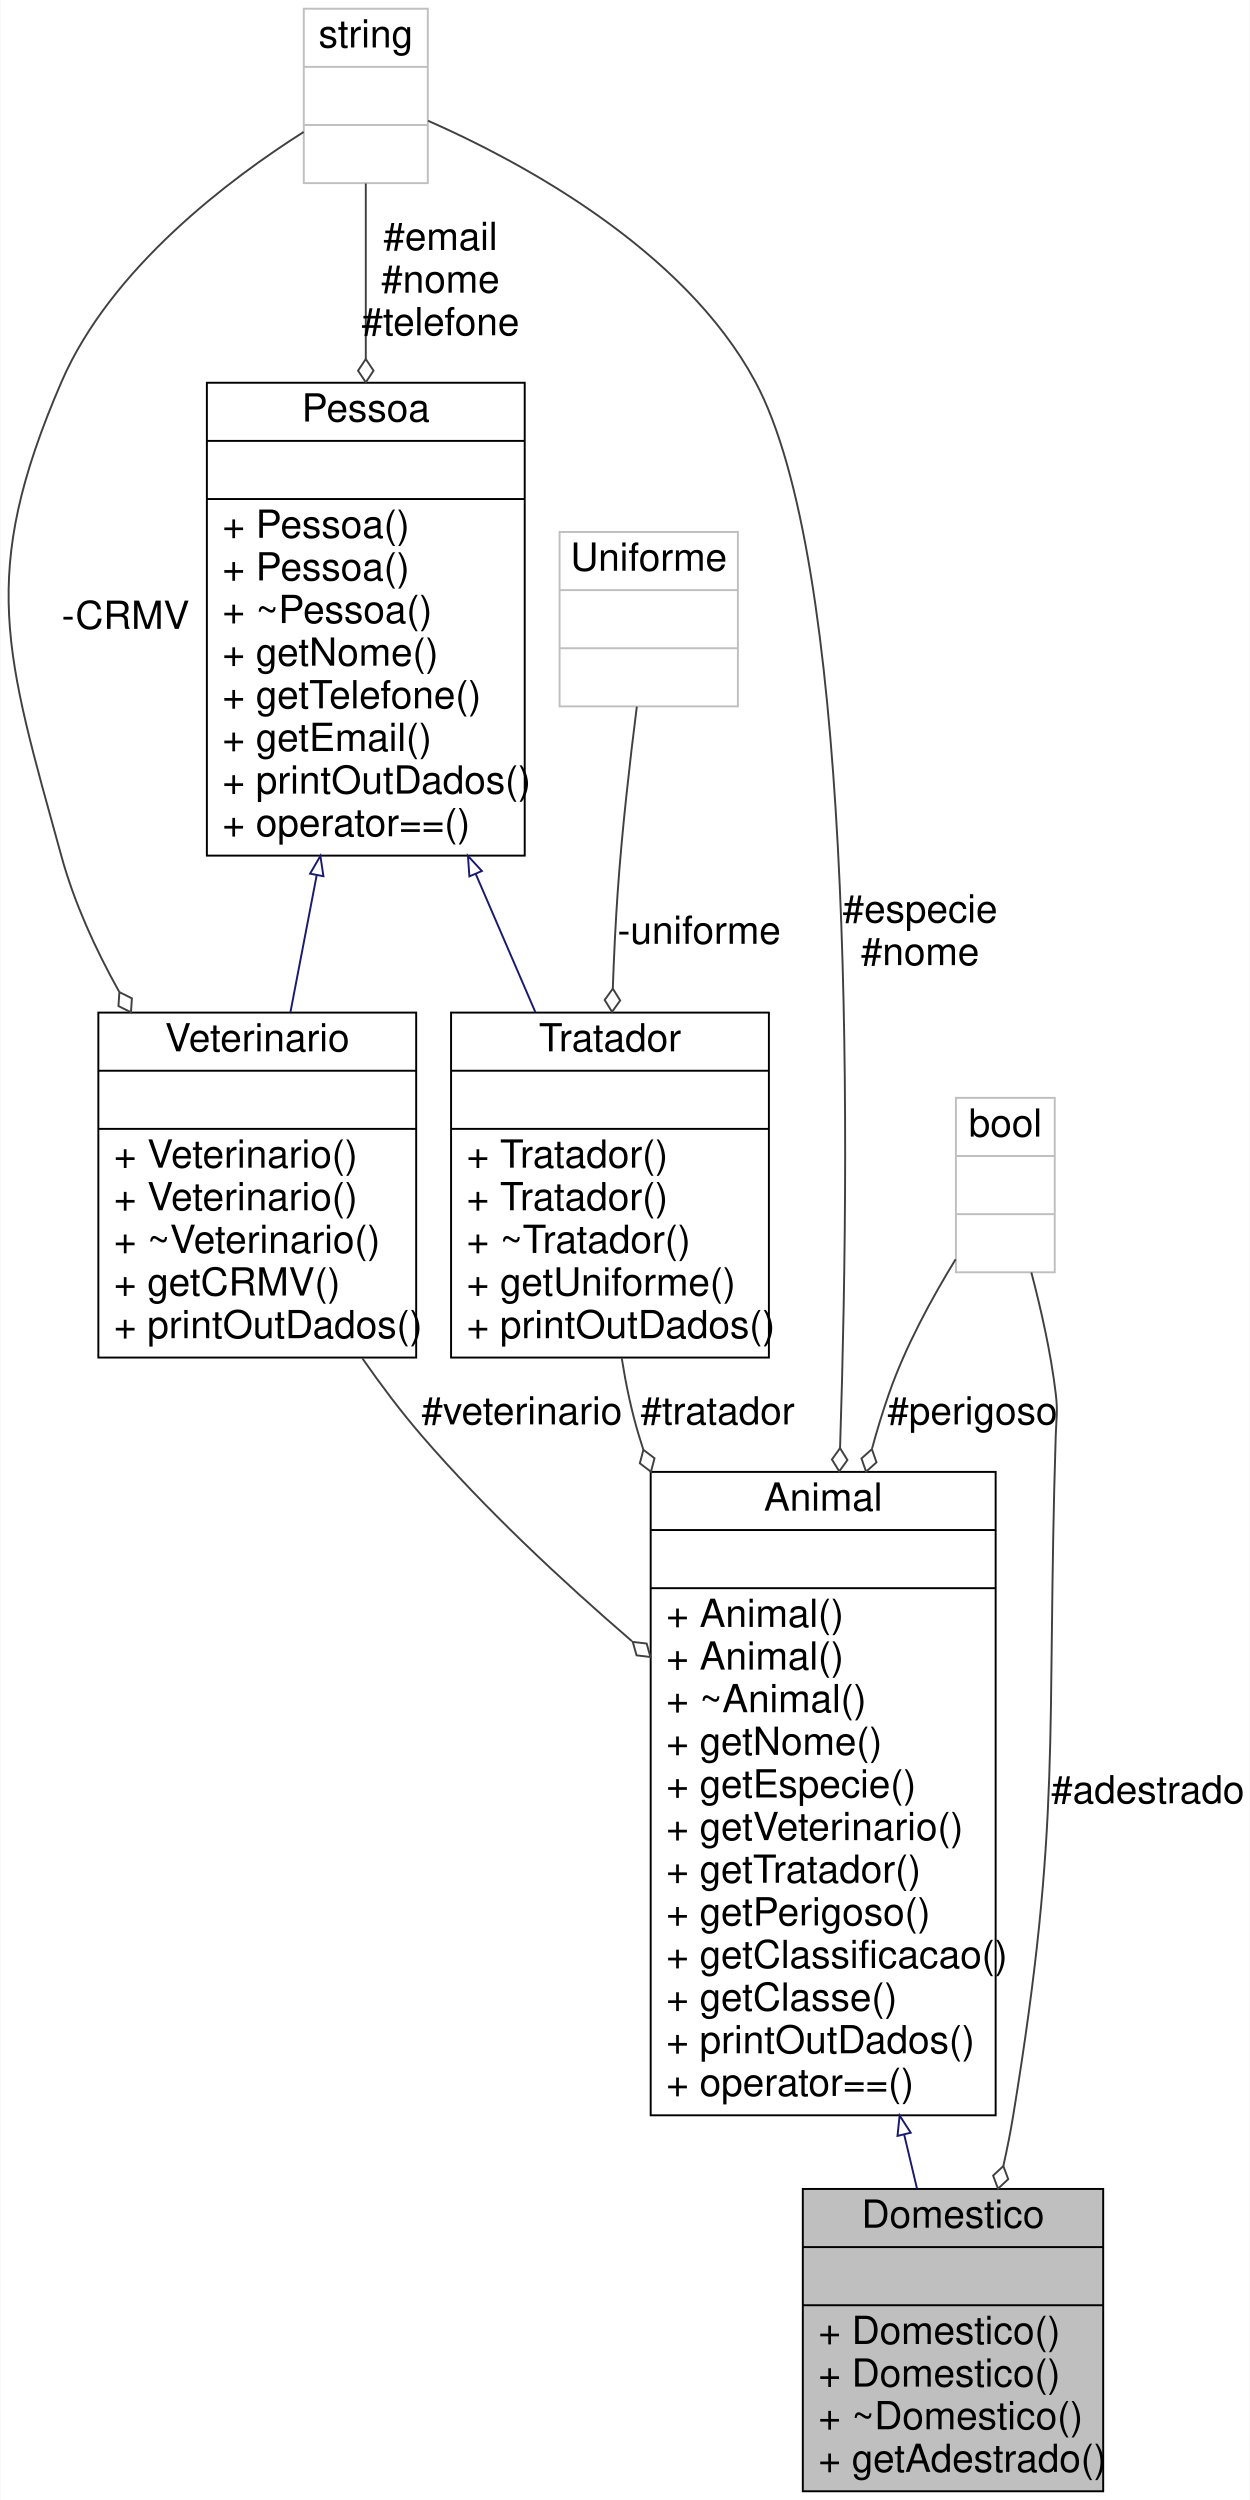
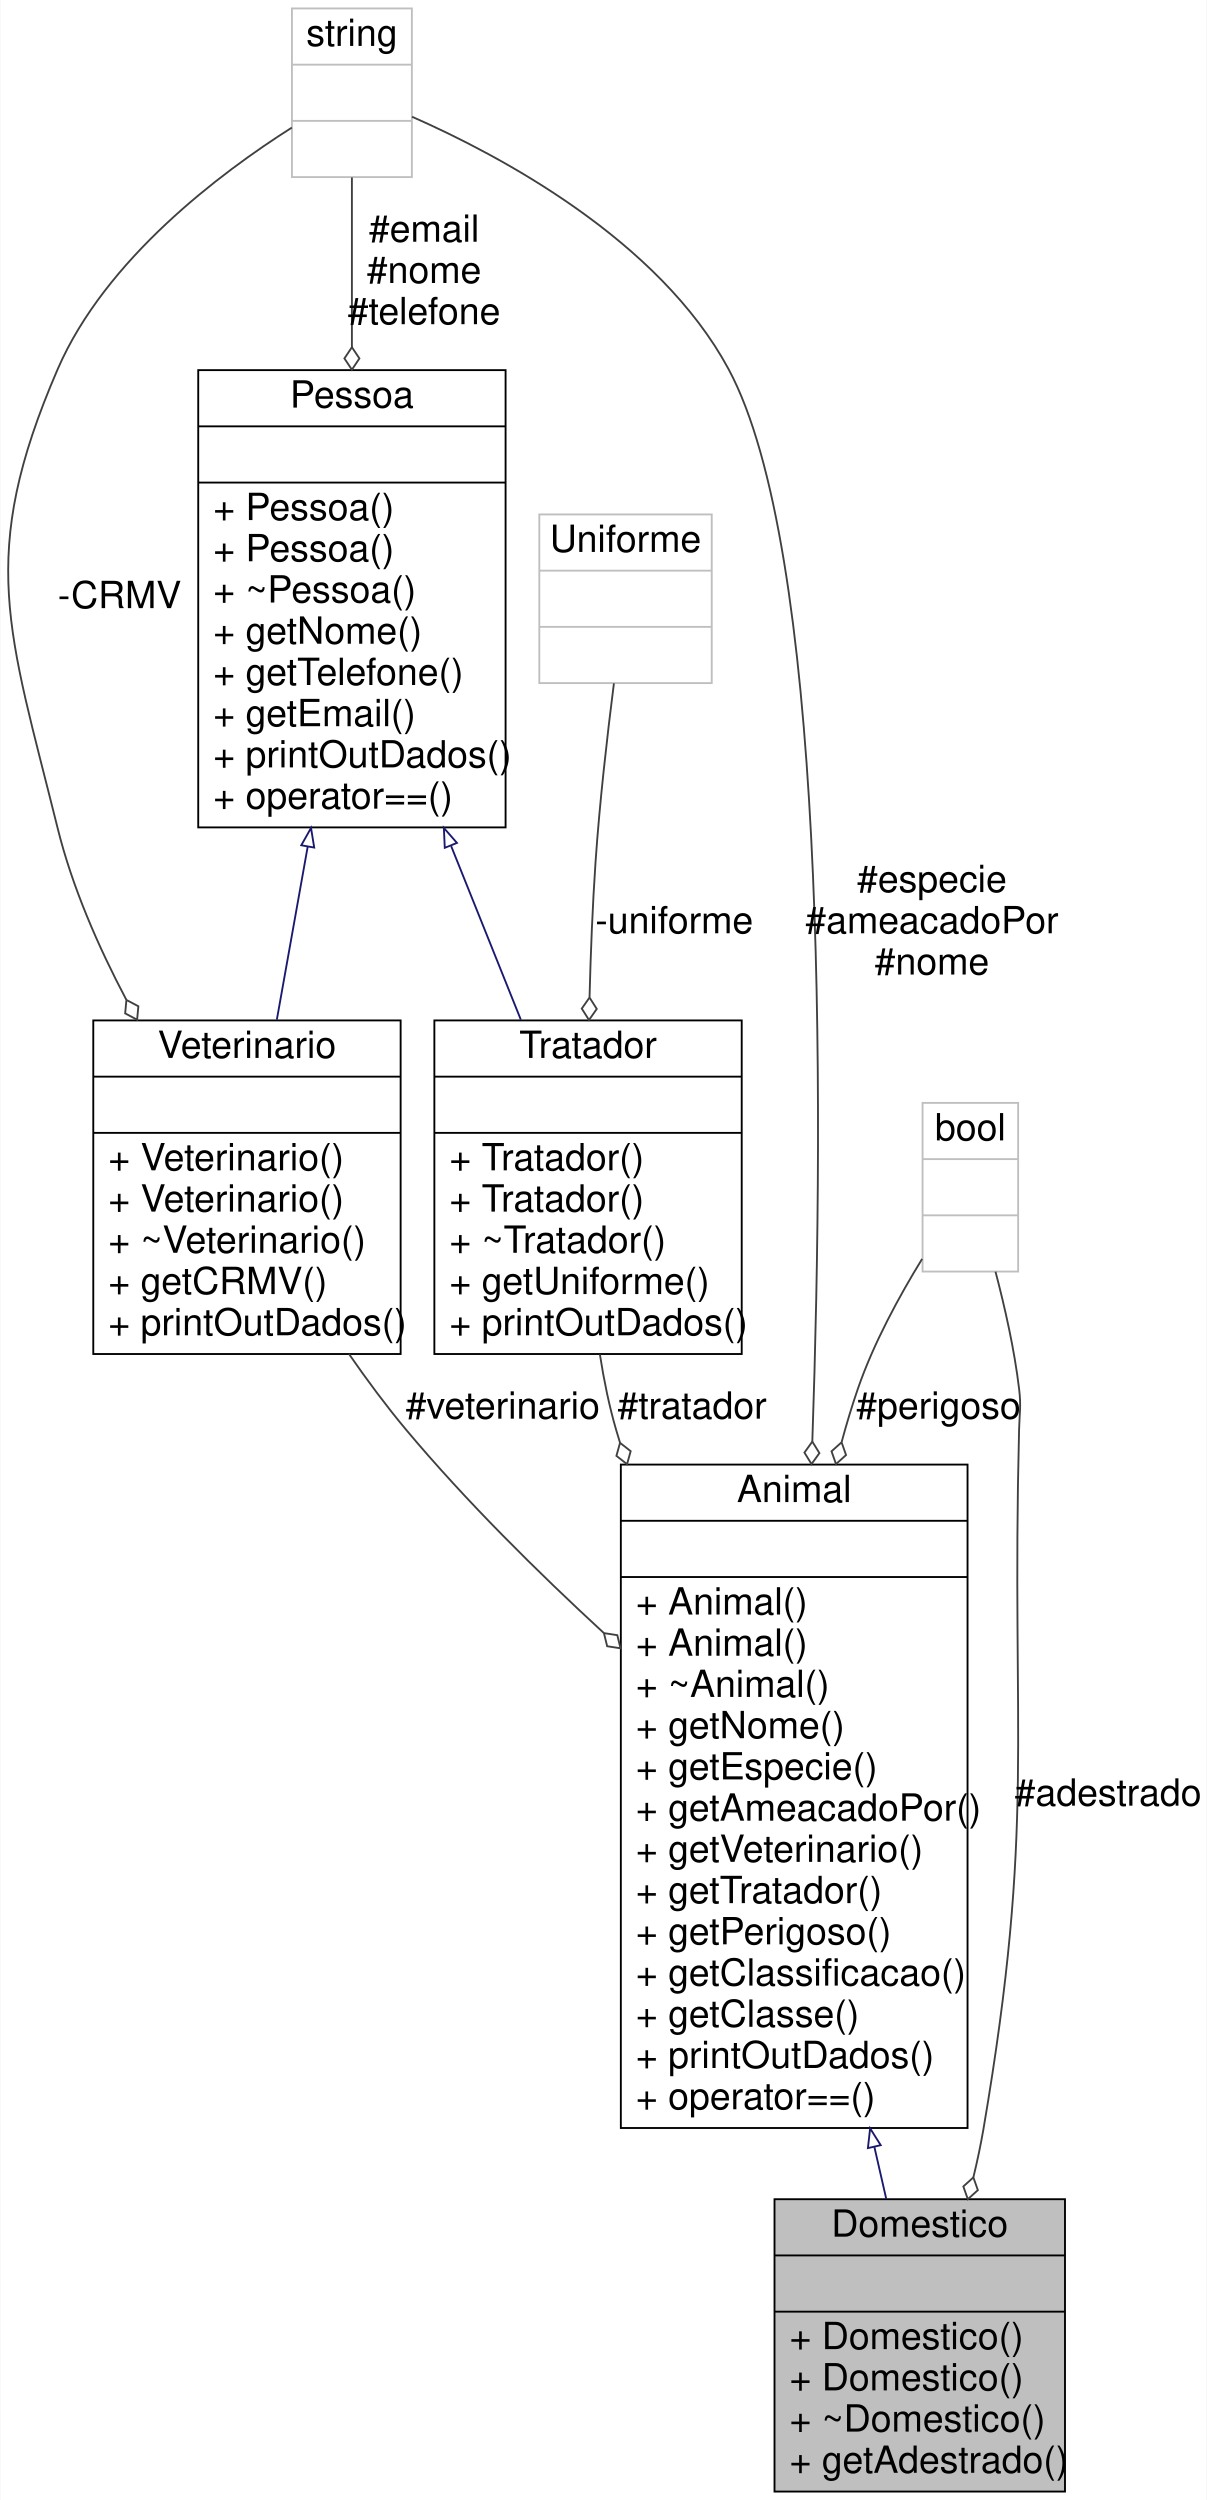
- <svg xmlns="http://www.w3.org/2000/svg" xmlns:xlink="http://www.w3.org/1999/xlink" width="645pt" height="1290pt" viewBox="0.00 0.00 644.50 1290.00">
-   <g id="graph0" class="graph" transform="scale(1 1) rotate(0) translate(4 1286)">
-     <polygon fill="#ffffff" stroke="transparent" points="-4,4 -4,-1286 640.5,-1286 640.5,4 -4,4" />
+ <svg xmlns="http://www.w3.org/2000/svg" xmlns:xlink="http://www.w3.org/1999/xlink" width="644pt" height="1334pt" viewBox="0.00 0.00 643.56 1334.00">
+   <g id="graph0" class="graph" transform="scale(1 1) rotate(0) translate(4 1330)">
+     <polygon fill="#ffffff" stroke="transparent" points="-4,4 -4,-1330 639.558,-1330 639.558,4 -4,4" />
    <g id="node1" class="node">
-       <polygon fill="#bfbfbf" stroke="#000000" points="410,-.5 410,-156.5 565,-156.5 565,-.5 410,-.5" />
-       <text text-anchor="middle" x="487.5" y="-136.5" font-family="Helvetica,sans-Serif" font-size="20.00" fill="#000000">Domestico</text>
-       <polyline fill="none" stroke="#000000" points="410,-126.5 565,-126.5 " />
-       <text text-anchor="middle" x="487.5" y="-106.5" font-family="Helvetica,sans-Serif" font-size="20.00" fill="#000000"> </text>
-       <polyline fill="none" stroke="#000000" points="410,-96.5 565,-96.5 " />
-       <text text-anchor="start" x="418" y="-76.5" font-family="Helvetica,sans-Serif" font-size="20.00" fill="#000000">+ Domestico()</text>
-       <text text-anchor="start" x="418" y="-54.5" font-family="Helvetica,sans-Serif" font-size="20.00" fill="#000000">+ Domestico()</text>
-       <text text-anchor="start" x="418" y="-32.5" font-family="Helvetica,sans-Serif" font-size="20.00" fill="#000000">+ ~Domestico()</text>
-       <text text-anchor="start" x="418" y="-10.5" font-family="Helvetica,sans-Serif" font-size="20.00" fill="#000000">+ getAdestrado()</text>
+       <polygon fill="#bfbfbf" stroke="#000000" points="409.058,-.5 409.058,-156.5 564.058,-156.5 564.058,-.5 409.058,-.5" />
+       <text text-anchor="middle" x="486.558" y="-136.5" font-family="Helvetica,sans-Serif" font-size="20.00" fill="#000000">Domestico</text>
+       <polyline fill="none" stroke="#000000" points="409.058,-126.5 564.058,-126.5 " />
+       <text text-anchor="middle" x="486.558" y="-106.5" font-family="Helvetica,sans-Serif" font-size="20.00" fill="#000000"> </text>
+       <polyline fill="none" stroke="#000000" points="409.058,-96.5 564.058,-96.5 " />
+       <text text-anchor="start" x="417.058" y="-76.5" font-family="Helvetica,sans-Serif" font-size="20.00" fill="#000000">+ Domestico()</text>
+       <text text-anchor="start" x="417.058" y="-54.5" font-family="Helvetica,sans-Serif" font-size="20.00" fill="#000000">+ Domestico()</text>
+       <text text-anchor="start" x="417.058" y="-32.5" font-family="Helvetica,sans-Serif" font-size="20.00" fill="#000000">+ ~Domestico()</text>
+       <text text-anchor="start" x="417.058" y="-10.5" font-family="Helvetica,sans-Serif" font-size="20.00" fill="#000000">+ getAdestrado()</text>
    </g>
    <g id="node2" class="node">
      <g id="a_node2">
        <a xlink:href="classAnimal.html" target="_top" xlink:title="Implementação base para o cadastro de animais. ">
-           <polygon fill="#ffffff" stroke="#000000" points="331.5,-194.5 331.5,-526.5 509.5,-526.5 509.5,-194.5 331.5,-194.5" />
-           <text text-anchor="middle" x="420.5" y="-506.5" font-family="Helvetica,sans-Serif" font-size="20.00" fill="#000000">Animal</text>
-           <polyline fill="none" stroke="#000000" points="331.5,-496.5 509.5,-496.5 " />
-           <text text-anchor="middle" x="420.5" y="-476.5" font-family="Helvetica,sans-Serif" font-size="20.00" fill="#000000"> </text>
-           <polyline fill="none" stroke="#000000" points="331.5,-466.5 509.5,-466.5 " />
-           <text text-anchor="start" x="339.5" y="-446.5" font-family="Helvetica,sans-Serif" font-size="20.00" fill="#000000">+ Animal()</text>
-           <text text-anchor="start" x="339.5" y="-424.5" font-family="Helvetica,sans-Serif" font-size="20.00" fill="#000000">+ Animal()</text>
-           <text text-anchor="start" x="339.5" y="-402.5" font-family="Helvetica,sans-Serif" font-size="20.00" fill="#000000">+ ~Animal()</text>
-           <text text-anchor="start" x="339.5" y="-380.5" font-family="Helvetica,sans-Serif" font-size="20.00" fill="#000000">+ getNome()</text>
-           <text text-anchor="start" x="339.5" y="-358.5" font-family="Helvetica,sans-Serif" font-size="20.00" fill="#000000">+ getEspecie()</text>
-           <text text-anchor="start" x="339.5" y="-336.5" font-family="Helvetica,sans-Serif" font-size="20.00" fill="#000000">+ getVeterinario()</text>
-           <text text-anchor="start" x="339.5" y="-314.5" font-family="Helvetica,sans-Serif" font-size="20.00" fill="#000000">+ getTratador()</text>
-           <text text-anchor="start" x="339.5" y="-292.5" font-family="Helvetica,sans-Serif" font-size="20.00" fill="#000000">+ getPerigoso()</text>
-           <text text-anchor="start" x="339.5" y="-270.5" font-family="Helvetica,sans-Serif" font-size="20.00" fill="#000000">+ getClassificacao()</text>
-           <text text-anchor="start" x="339.5" y="-248.5" font-family="Helvetica,sans-Serif" font-size="20.00" fill="#000000">+ getClasse()</text>
-           <text text-anchor="start" x="339.5" y="-226.5" font-family="Helvetica,sans-Serif" font-size="20.00" fill="#000000">+ printOutDados()</text>
-           <text text-anchor="start" x="339.5" y="-204.5" font-family="Helvetica,sans-Serif" font-size="20.00" fill="#000000">+ operator==()</text>
+           <polygon fill="#ffffff" stroke="#000000" points="327.058,-194.5 327.058,-548.5 512.058,-548.5 512.058,-194.5 327.058,-194.5" />
+           <text text-anchor="middle" x="419.558" y="-528.5" font-family="Helvetica,sans-Serif" font-size="20.00" fill="#000000">Animal</text>
+           <polyline fill="none" stroke="#000000" points="327.058,-518.5 512.058,-518.5 " />
+           <text text-anchor="middle" x="419.558" y="-498.5" font-family="Helvetica,sans-Serif" font-size="20.00" fill="#000000"> </text>
+           <polyline fill="none" stroke="#000000" points="327.058,-488.5 512.058,-488.5 " />
+           <text text-anchor="start" x="335.058" y="-468.5" font-family="Helvetica,sans-Serif" font-size="20.00" fill="#000000">+ Animal()</text>
+           <text text-anchor="start" x="335.058" y="-446.5" font-family="Helvetica,sans-Serif" font-size="20.00" fill="#000000">+ Animal()</text>
+           <text text-anchor="start" x="335.058" y="-424.5" font-family="Helvetica,sans-Serif" font-size="20.00" fill="#000000">+ ~Animal()</text>
+           <text text-anchor="start" x="335.058" y="-402.5" font-family="Helvetica,sans-Serif" font-size="20.00" fill="#000000">+ getNome()</text>
+           <text text-anchor="start" x="335.058" y="-380.5" font-family="Helvetica,sans-Serif" font-size="20.00" fill="#000000">+ getEspecie()</text>
+           <text text-anchor="start" x="335.058" y="-358.5" font-family="Helvetica,sans-Serif" font-size="20.00" fill="#000000">+ getAmeacadoPor()</text>
+           <text text-anchor="start" x="335.058" y="-336.5" font-family="Helvetica,sans-Serif" font-size="20.00" fill="#000000">+ getVeterinario()</text>
+           <text text-anchor="start" x="335.058" y="-314.5" font-family="Helvetica,sans-Serif" font-size="20.00" fill="#000000">+ getTratador()</text>
+           <text text-anchor="start" x="335.058" y="-292.5" font-family="Helvetica,sans-Serif" font-size="20.00" fill="#000000">+ getPerigoso()</text>
+           <text text-anchor="start" x="335.058" y="-270.5" font-family="Helvetica,sans-Serif" font-size="20.00" fill="#000000">+ getClassificacao()</text>
+           <text text-anchor="start" x="335.058" y="-248.5" font-family="Helvetica,sans-Serif" font-size="20.00" fill="#000000">+ getClasse()</text>
+           <text text-anchor="start" x="335.058" y="-226.5" font-family="Helvetica,sans-Serif" font-size="20.00" fill="#000000">+ printOutDados()</text>
+           <text text-anchor="start" x="335.058" y="-204.5" font-family="Helvetica,sans-Serif" font-size="20.00" fill="#000000">+ operator==()</text>
        </a>
      </g>
    </g>
    <g id="edge1" class="edge">
-       <path fill="none" stroke="#191970" d="M462.338,-184.408C464.604,-174.871 466.815,-165.562 468.927,-156.673" />
-       <polygon fill="none" stroke="#191970" points="458.865,-183.883 459.959,-194.421 465.676,-185.501 458.865,-183.883" />
+       <path fill="none" stroke="#191970" d="M462.363,-184.309C464.537,-174.8 466.655,-165.54 468.675,-156.706" />
+       <polygon fill="none" stroke="#191970" points="458.895,-183.773 460.078,-194.301 465.719,-185.333 458.895,-183.773" />
    </g>
    <g id="node3" class="node">
      <g id="a_node3">
        <a xlink:href="classTratador.html" target="_top" xlink:title="Implementação dos tratadores. ">
-           <polygon fill="#ffffff" stroke="#000000" points="228.5,-585.5 228.5,-763.5 392.5,-763.5 392.5,-585.5 228.5,-585.5" />
-           <text text-anchor="middle" x="310.5" y="-743.5" font-family="Helvetica,sans-Serif" font-size="20.00" fill="#000000">Tratador</text>
-           <polyline fill="none" stroke="#000000" points="228.5,-733.5 392.5,-733.5 " />
-           <text text-anchor="middle" x="310.5" y="-713.5" font-family="Helvetica,sans-Serif" font-size="20.00" fill="#000000"> </text>
-           <polyline fill="none" stroke="#000000" points="228.5,-703.5 392.5,-703.5 " />
-           <text text-anchor="start" x="236.5" y="-683.5" font-family="Helvetica,sans-Serif" font-size="20.00" fill="#000000">+ Tratador()</text>
-           <text text-anchor="start" x="236.5" y="-661.5" font-family="Helvetica,sans-Serif" font-size="20.00" fill="#000000">+ Tratador()</text>
-           <text text-anchor="start" x="236.5" y="-639.5" font-family="Helvetica,sans-Serif" font-size="20.00" fill="#000000">+ ~Tratador()</text>
-           <text text-anchor="start" x="236.5" y="-617.5" font-family="Helvetica,sans-Serif" font-size="20.00" fill="#000000">+ getUniforme()</text>
-           <text text-anchor="start" x="236.5" y="-595.5" font-family="Helvetica,sans-Serif" font-size="20.00" fill="#000000">+ printOutDados()</text>
+           <polygon fill="#ffffff" stroke="#000000" points="227.558,-607.5 227.558,-785.5 391.558,-785.5 391.558,-607.5 227.558,-607.5" />
+           <text text-anchor="middle" x="309.558" y="-765.5" font-family="Helvetica,sans-Serif" font-size="20.00" fill="#000000">Tratador</text>
+           <polyline fill="none" stroke="#000000" points="227.558,-755.5 391.558,-755.5 " />
+           <text text-anchor="middle" x="309.558" y="-735.5" font-family="Helvetica,sans-Serif" font-size="20.00" fill="#000000"> </text>
+           <polyline fill="none" stroke="#000000" points="227.558,-725.5 391.558,-725.5 " />
+           <text text-anchor="start" x="235.558" y="-705.5" font-family="Helvetica,sans-Serif" font-size="20.00" fill="#000000">+ Tratador()</text>
+           <text text-anchor="start" x="235.558" y="-683.5" font-family="Helvetica,sans-Serif" font-size="20.00" fill="#000000">+ Tratador()</text>
+           <text text-anchor="start" x="235.558" y="-661.5" font-family="Helvetica,sans-Serif" font-size="20.00" fill="#000000">+ ~Tratador()</text>
+           <text text-anchor="start" x="235.558" y="-639.5" font-family="Helvetica,sans-Serif" font-size="20.00" fill="#000000">+ getUniforme()</text>
+           <text text-anchor="start" x="235.558" y="-617.5" font-family="Helvetica,sans-Serif" font-size="20.00" fill="#000000">+ printOutDados()</text>
        </a>
      </g>
    </g>
    <g id="edge2" class="edge">
-       <path fill="none" stroke="#404040" d="M316.571,-585.16C318.72,-571.54 321.613,-557.775 325.5,-545 326.198,-542.706 326.925,-540.406 327.677,-538.103" />
-       <polygon fill="none" stroke="#404040" points="327.742,-537.913 325.911,-530.938 331.645,-526.565 333.476,-533.54 327.742,-537.913" />
-       <text text-anchor="middle" x="366" y="-551" font-family="Helvetica,sans-Serif" font-size="20.00" fill="#000000"> #tratador</text>
+       <path fill="none" stroke="#404040" d="M315.892,-607.239C318.006,-593.608 320.819,-579.819 324.558,-567 325.222,-564.725 325.91,-562.443 326.622,-560.157" />
+       <polygon fill="none" stroke="#404040" points="326.638,-560.106 324.698,-553.161 330.363,-548.699 332.303,-555.644 326.638,-560.106" />
+       <text text-anchor="middle" x="365.058" y="-573" font-family="Helvetica,sans-Serif" font-size="20.00" fill="#000000"> #tratador</text>
    </g>
    <g id="node4" class="node">
      <g id="a_node4">
        <a xlink:href="classPessoa.html" target="_top" xlink:title="Classe base dos funcionarios. ">
-           <polygon fill="#ffffff" stroke="#000000" points="102.5,-844.5 102.5,-1088.5 266.5,-1088.5 266.5,-844.5 102.5,-844.5" />
-           <text text-anchor="middle" x="184.5" y="-1068.5" font-family="Helvetica,sans-Serif" font-size="20.00" fill="#000000">Pessoa</text>
-           <polyline fill="none" stroke="#000000" points="102.5,-1058.5 266.5,-1058.5 " />
-           <text text-anchor="middle" x="184.5" y="-1038.5" font-family="Helvetica,sans-Serif" font-size="20.00" fill="#000000"> </text>
-           <polyline fill="none" stroke="#000000" points="102.5,-1028.5 266.5,-1028.5 " />
-           <text text-anchor="start" x="110.5" y="-1008.5" font-family="Helvetica,sans-Serif" font-size="20.00" fill="#000000">+ Pessoa()</text>
-           <text text-anchor="start" x="110.5" y="-986.5" font-family="Helvetica,sans-Serif" font-size="20.00" fill="#000000">+ Pessoa()</text>
-           <text text-anchor="start" x="110.5" y="-964.5" font-family="Helvetica,sans-Serif" font-size="20.00" fill="#000000">+ ~Pessoa()</text>
-           <text text-anchor="start" x="110.5" y="-942.5" font-family="Helvetica,sans-Serif" font-size="20.00" fill="#000000">+ getNome()</text>
-           <text text-anchor="start" x="110.5" y="-920.5" font-family="Helvetica,sans-Serif" font-size="20.00" fill="#000000">+ getTelefone()</text>
-           <text text-anchor="start" x="110.5" y="-898.5" font-family="Helvetica,sans-Serif" font-size="20.00" fill="#000000">+ getEmail()</text>
-           <text text-anchor="start" x="110.5" y="-876.5" font-family="Helvetica,sans-Serif" font-size="20.00" fill="#000000">+ printOutDados()</text>
-           <text text-anchor="start" x="110.5" y="-854.5" font-family="Helvetica,sans-Serif" font-size="20.00" fill="#000000">+ operator==()</text>
+           <polygon fill="#ffffff" stroke="#000000" points="101.558,-888.5 101.558,-1132.5 265.558,-1132.5 265.558,-888.5 101.558,-888.5" />
+           <text text-anchor="middle" x="183.558" y="-1112.5" font-family="Helvetica,sans-Serif" font-size="20.00" fill="#000000">Pessoa</text>
+           <polyline fill="none" stroke="#000000" points="101.558,-1102.5 265.558,-1102.5 " />
+           <text text-anchor="middle" x="183.558" y="-1082.5" font-family="Helvetica,sans-Serif" font-size="20.00" fill="#000000"> </text>
+           <polyline fill="none" stroke="#000000" points="101.558,-1072.5 265.558,-1072.5 " />
+           <text text-anchor="start" x="109.558" y="-1052.5" font-family="Helvetica,sans-Serif" font-size="20.00" fill="#000000">+ Pessoa()</text>
+           <text text-anchor="start" x="109.558" y="-1030.5" font-family="Helvetica,sans-Serif" font-size="20.00" fill="#000000">+ Pessoa()</text>
+           <text text-anchor="start" x="109.558" y="-1008.5" font-family="Helvetica,sans-Serif" font-size="20.00" fill="#000000">+ ~Pessoa()</text>
+           <text text-anchor="start" x="109.558" y="-986.5" font-family="Helvetica,sans-Serif" font-size="20.00" fill="#000000">+ getNome()</text>
+           <text text-anchor="start" x="109.558" y="-964.5" font-family="Helvetica,sans-Serif" font-size="20.00" fill="#000000">+ getTelefone()</text>
+           <text text-anchor="start" x="109.558" y="-942.5" font-family="Helvetica,sans-Serif" font-size="20.00" fill="#000000">+ getEmail()</text>
+           <text text-anchor="start" x="109.558" y="-920.5" font-family="Helvetica,sans-Serif" font-size="20.00" fill="#000000">+ printOutDados()</text>
+           <text text-anchor="start" x="109.558" y="-898.5" font-family="Helvetica,sans-Serif" font-size="20.00" fill="#000000">+ operator==()</text>
        </a>
      </g>
    </g>
    <g id="edge3" class="edge">
-       <path fill="none" stroke="#191970" d="M241.186,-835.132C251.61,-810.976 262.266,-786.281 271.998,-763.727" />
-       <polygon fill="none" stroke="#191970" points="237.954,-833.789 237.206,-844.358 244.381,-836.563 237.954,-833.789" />
+       <path fill="none" stroke="#191970" d="M236.504,-878.556C249.037,-847.321 262.116,-814.728 273.686,-785.896" />
+       <polygon fill="none" stroke="#191970" points="233.11,-877.616 232.634,-888.2 239.606,-880.223 233.11,-877.616" />
    </g>
    <g id="node8" class="node">
      <g id="a_node8">
        <a xlink:href="classVeterinario.html" target="_top" xlink:title="Implementação dos veterinarios. ">
-           <polygon fill="#ffffff" stroke="#000000" points="46.5,-585.5 46.5,-763.5 210.5,-763.5 210.5,-585.5 46.5,-585.5" />
-           <text text-anchor="middle" x="128.5" y="-743.5" font-family="Helvetica,sans-Serif" font-size="20.00" fill="#000000">Veterinario</text>
-           <polyline fill="none" stroke="#000000" points="46.5,-733.5 210.5,-733.5 " />
-           <text text-anchor="middle" x="128.5" y="-713.5" font-family="Helvetica,sans-Serif" font-size="20.00" fill="#000000"> </text>
-           <polyline fill="none" stroke="#000000" points="46.5,-703.5 210.5,-703.5 " />
-           <text text-anchor="start" x="54.5" y="-683.5" font-family="Helvetica,sans-Serif" font-size="20.00" fill="#000000">+ Veterinario()</text>
-           <text text-anchor="start" x="54.5" y="-661.5" font-family="Helvetica,sans-Serif" font-size="20.00" fill="#000000">+ Veterinario()</text>
-           <text text-anchor="start" x="54.5" y="-639.5" font-family="Helvetica,sans-Serif" font-size="20.00" fill="#000000">+ ~Veterinario()</text>
-           <text text-anchor="start" x="54.5" y="-617.5" font-family="Helvetica,sans-Serif" font-size="20.00" fill="#000000">+ getCRMV()</text>
-           <text text-anchor="start" x="54.5" y="-595.5" font-family="Helvetica,sans-Serif" font-size="20.00" fill="#000000">+ printOutDados()</text>
+           <polygon fill="#ffffff" stroke="#000000" points="45.558,-607.5 45.558,-785.5 209.558,-785.5 209.558,-607.5 45.558,-607.5" />
+           <text text-anchor="middle" x="127.558" y="-765.5" font-family="Helvetica,sans-Serif" font-size="20.00" fill="#000000">Veterinario</text>
+           <polyline fill="none" stroke="#000000" points="45.558,-755.5 209.558,-755.5 " />
+           <text text-anchor="middle" x="127.558" y="-735.5" font-family="Helvetica,sans-Serif" font-size="20.00" fill="#000000"> </text>
+           <polyline fill="none" stroke="#000000" points="45.558,-725.5 209.558,-725.5 " />
+           <text text-anchor="start" x="53.558" y="-705.5" font-family="Helvetica,sans-Serif" font-size="20.00" fill="#000000">+ Veterinario()</text>
+           <text text-anchor="start" x="53.558" y="-683.5" font-family="Helvetica,sans-Serif" font-size="20.00" fill="#000000">+ Veterinario()</text>
+           <text text-anchor="start" x="53.558" y="-661.5" font-family="Helvetica,sans-Serif" font-size="20.00" fill="#000000">+ ~Veterinario()</text>
+           <text text-anchor="start" x="53.558" y="-639.5" font-family="Helvetica,sans-Serif" font-size="20.00" fill="#000000">+ getCRMV()</text>
+           <text text-anchor="start" x="53.558" y="-617.5" font-family="Helvetica,sans-Serif" font-size="20.00" fill="#000000">+ printOutDados()</text>
        </a>
      </g>
    </g>
    <g id="edge9" class="edge">
-       <path fill="none" stroke="#191970" d="M159.184,-834.493C154.59,-810.541 149.9,-786.083 145.612,-763.727" />
-       <polygon fill="none" stroke="#191970" points="155.755,-835.196 161.076,-844.358 162.63,-833.877 155.755,-835.196" />
+       <path fill="none" stroke="#191970" d="M159.955,-878.152C154.406,-847.04 148.621,-814.604 143.501,-785.896" />
+       <polygon fill="none" stroke="#191970" points="156.545,-878.97 161.747,-888.2 163.436,-877.741 156.545,-878.97" />
    </g>
    <g id="node5" class="node">
-       <polygon fill="#ffffff" stroke="#bfbfbf" points="152.5,-1191.5 152.5,-1281.5 216.5,-1281.5 216.5,-1191.5 152.5,-1191.5" />
-       <text text-anchor="middle" x="184.5" y="-1261.5" font-family="Helvetica,sans-Serif" font-size="20.00" fill="#000000">string</text>
-       <polyline fill="none" stroke="#bfbfbf" points="152.5,-1251.5 216.5,-1251.5 " />
-       <text text-anchor="middle" x="184.5" y="-1231.5" font-family="Helvetica,sans-Serif" font-size="20.00" fill="#000000"> </text>
-       <polyline fill="none" stroke="#bfbfbf" points="152.5,-1221.5 216.5,-1221.5 " />
-       <text text-anchor="middle" x="184.5" y="-1201.5" font-family="Helvetica,sans-Serif" font-size="20.00" fill="#000000"> </text>
+       <polygon fill="#ffffff" stroke="#bfbfbf" points="151.558,-1235.5 151.558,-1325.5 215.558,-1325.5 215.558,-1235.5 151.558,-1235.5" />
+       <text text-anchor="middle" x="183.558" y="-1305.5" font-family="Helvetica,sans-Serif" font-size="20.00" fill="#000000">string</text>
+       <polyline fill="none" stroke="#bfbfbf" points="151.558,-1295.5 215.558,-1295.5 " />
+       <text text-anchor="middle" x="183.558" y="-1275.5" font-family="Helvetica,sans-Serif" font-size="20.00" fill="#000000"> </text>
+       <polyline fill="none" stroke="#bfbfbf" points="151.558,-1265.5 215.558,-1265.5 " />
+       <text text-anchor="middle" x="183.558" y="-1245.5" font-family="Helvetica,sans-Serif" font-size="20.00" fill="#000000"> </text>
    </g>
    <g id="edge7" class="edge">
-       <path fill="none" stroke="#404040" d="M216.59,-1223.703C263.274,-1203.16 348.384,-1157.993 385.5,-1089 434.771,-997.412 435.221,-723.408 429.218,-538.801" />
-       <polygon fill="none" stroke="#404040" points="429.217,-538.766 425.017,-532.904 428.814,-526.773 433.013,-532.635 429.217,-538.766" />
-       <text text-anchor="middle" x="470.5" y="-810" font-family="Helvetica,sans-Serif" font-size="20.00" fill="#000000"> #especie</text>
-       <text text-anchor="middle" x="470.5" y="-788" font-family="Helvetica,sans-Serif" font-size="20.00" fill="#000000">#nome</text>
+       <path fill="none" stroke="#404040" d="M215.648,-1267.703C262.332,-1247.16 347.442,-1201.993 384.558,-1133 435.8,-1037.748 435.876,-753.693 429.233,-560.762" />
+       <polygon fill="none" stroke="#404040" points="429.233,-560.759 425.023,-554.904 428.808,-548.766 433.018,-554.621 429.233,-560.759" />
+       <text text-anchor="middle" x="493.058" y="-854" font-family="Helvetica,sans-Serif" font-size="20.00" fill="#000000"> #especie</text>
+       <text text-anchor="middle" x="493.058" y="-832" font-family="Helvetica,sans-Serif" font-size="20.00" fill="#000000">#ameacadoPor</text>
+       <text text-anchor="middle" x="493.058" y="-810" font-family="Helvetica,sans-Serif" font-size="20.00" fill="#000000">#nome</text>
    </g>
    <g id="edge4" class="edge">
-       <path fill="none" stroke="#404040" d="M184.5,-1191.308C184.5,-1166.172 184.5,-1133.434 184.5,-1100.754" />
-       <polygon fill="none" stroke="#404040" points="184.5,-1100.731 180.5,-1094.731 184.5,-1088.731 188.5,-1094.731 184.5,-1100.731" />
-       <text text-anchor="middle" x="223" y="-1157" font-family="Helvetica,sans-Serif" font-size="20.00" fill="#000000"> #email</text>
-       <text text-anchor="middle" x="223" y="-1135" font-family="Helvetica,sans-Serif" font-size="20.00" fill="#000000">#nome</text>
-       <text text-anchor="middle" x="223" y="-1113" font-family="Helvetica,sans-Serif" font-size="20.00" fill="#000000">#telefone</text>
+       <path fill="none" stroke="#404040" d="M183.558,-1235.308C183.558,-1210.172 183.558,-1177.434 183.558,-1144.754" />
+       <polygon fill="none" stroke="#404040" points="183.558,-1144.731 179.558,-1138.731 183.558,-1132.731 187.558,-1138.731 183.558,-1144.731" />
+       <text text-anchor="middle" x="222.058" y="-1201" font-family="Helvetica,sans-Serif" font-size="20.00" fill="#000000"> #email</text>
+       <text text-anchor="middle" x="222.058" y="-1179" font-family="Helvetica,sans-Serif" font-size="20.00" fill="#000000">#nome</text>
+       <text text-anchor="middle" x="222.058" y="-1157" font-family="Helvetica,sans-Serif" font-size="20.00" fill="#000000">#telefone</text>
    </g>
    <g id="edge10" class="edge">
-       <path fill="none" stroke="#404040" d="M152.467,-1217.928C114.413,-1193.789 52.892,-1147.696 27.5,-1089 -15.733,-989.062 -1.406,-948.982 27.5,-844 34.065,-820.159 44.958,-796.286 57.217,-774.295" />
-       <polygon fill="none" stroke="#404040" points="57.351,-774.062 56.873,-766.867 63.331,-763.659 63.809,-770.854 57.351,-774.062" />
-       <text text-anchor="middle" x="60.5" y="-961.5" font-family="Helvetica,sans-Serif" font-size="20.00" fill="#000000"> -CRMV</text>
+       <path fill="none" stroke="#404040" d="M151.525,-1261.928C113.47,-1237.789 51.95,-1191.696 26.558,-1133 -16.676,-1033.062 .393,-993.698 26.558,-888 34.287,-856.78 48.133,-825.035 63.143,-796.605" />
+       <polygon fill="none" stroke="#404040" points="63.235,-796.434 62.571,-789.254 68.943,-785.879 69.608,-793.059 63.235,-796.434" />
+       <text text-anchor="middle" x="59.558" y="-1005.5" font-family="Helvetica,sans-Serif" font-size="20.00" fill="#000000"> -CRMV</text>
    </g>
    <g id="node6" class="node">
-       <polygon fill="#ffffff" stroke="#bfbfbf" points="284.5,-921.5 284.5,-1011.5 376.5,-1011.5 376.5,-921.5 284.5,-921.5" />
-       <text text-anchor="middle" x="330.5" y="-991.5" font-family="Helvetica,sans-Serif" font-size="20.00" fill="#000000">Uniforme</text>
-       <polyline fill="none" stroke="#bfbfbf" points="284.5,-981.5 376.5,-981.5 " />
-       <text text-anchor="middle" x="330.5" y="-961.5" font-family="Helvetica,sans-Serif" font-size="20.00" fill="#000000"> </text>
-       <polyline fill="none" stroke="#bfbfbf" points="284.5,-951.5 376.5,-951.5 " />
-       <text text-anchor="middle" x="330.5" y="-931.5" font-family="Helvetica,sans-Serif" font-size="20.00" fill="#000000"> </text>
+       <polygon fill="#ffffff" stroke="#bfbfbf" points="283.558,-965.5 283.558,-1055.5 375.558,-1055.5 375.558,-965.5 283.558,-965.5" />
+       <text text-anchor="middle" x="329.558" y="-1035.5" font-family="Helvetica,sans-Serif" font-size="20.00" fill="#000000">Uniforme</text>
+       <polyline fill="none" stroke="#bfbfbf" points="283.558,-1025.5 375.558,-1025.5 " />
+       <text text-anchor="middle" x="329.558" y="-1005.5" font-family="Helvetica,sans-Serif" font-size="20.00" fill="#000000"> </text>
+       <polyline fill="none" stroke="#bfbfbf" points="283.558,-995.5 375.558,-995.5 " />
+       <text text-anchor="middle" x="329.558" y="-975.5" font-family="Helvetica,sans-Serif" font-size="20.00" fill="#000000"> </text>
    </g>
    <g id="edge5" class="edge">
-       <path fill="none" stroke="#404040" d="M324.348,-921.35C320.852,-893.846 316.738,-857.96 314.5,-826 313.369,-809.843 312.551,-792.696 311.96,-775.969" />
-       <polygon fill="none" stroke="#404040" points="311.957,-775.878 307.765,-770.011 311.569,-763.885 315.761,-769.752 311.957,-775.878" />
-       <text text-anchor="middle" x="356.5" y="-799" font-family="Helvetica,sans-Serif" font-size="20.00" fill="#000000"> -uniforme</text>
+       <path fill="none" stroke="#404040" d="M323.367,-965.353C319.857,-937.849 315.742,-901.963 313.558,-870 311.966,-846.706 310.972,-821.617 310.359,-797.954" />
+       <polygon fill="none" stroke="#404040" points="310.353,-797.723 306.214,-791.818 310.072,-785.726 314.212,-791.631 310.353,-797.723" />
+       <text text-anchor="middle" x="355.558" y="-832" font-family="Helvetica,sans-Serif" font-size="20.00" fill="#000000"> -uniforme</text>
    </g>
    <g id="node7" class="node">
-       <polygon fill="#ffffff" stroke="#bfbfbf" points="489,-629.5 489,-719.5 540,-719.5 540,-629.5 489,-629.5" />
-       <text text-anchor="middle" x="514.5" y="-699.5" font-family="Helvetica,sans-Serif" font-size="20.00" fill="#000000">bool</text>
-       <polyline fill="none" stroke="#bfbfbf" points="489,-689.5 540,-689.5 " />
-       <text text-anchor="middle" x="514.5" y="-669.5" font-family="Helvetica,sans-Serif" font-size="20.00" fill="#000000"> </text>
-       <polyline fill="none" stroke="#bfbfbf" points="489,-659.5 540,-659.5 " />
-       <text text-anchor="middle" x="514.5" y="-639.5" font-family="Helvetica,sans-Serif" font-size="20.00" fill="#000000"> </text>
+       <polygon fill="#ffffff" stroke="#bfbfbf" points="488.058,-651.5 488.058,-741.5 539.058,-741.5 539.058,-651.5 488.058,-651.5" />
+       <text text-anchor="middle" x="513.558" y="-721.5" font-family="Helvetica,sans-Serif" font-size="20.00" fill="#000000">bool</text>
+       <polyline fill="none" stroke="#bfbfbf" points="488.058,-711.5 539.058,-711.5 " />
+       <text text-anchor="middle" x="513.558" y="-691.5" font-family="Helvetica,sans-Serif" font-size="20.00" fill="#000000"> </text>
+       <polyline fill="none" stroke="#bfbfbf" points="488.058,-681.5 539.058,-681.5 " />
+       <text text-anchor="middle" x="513.558" y="-661.5" font-family="Helvetica,sans-Serif" font-size="20.00" fill="#000000"> </text>
    </g>
    <g id="edge11" class="edge">
-       <path fill="none" stroke="#404040" d="M527.923,-629.428C532.942,-610.356 538.023,-587.782 540.5,-567 541.658,-557.291 540.806,-554.773 540.5,-545 535.609,-388.77 543.774,-348.249 518.5,-194 517.127,-185.619 515.401,-176.967 513.47,-168.345" />
-       <polygon fill="none" stroke="#404040" points="513.464,-168.318 508.2,-163.39 510.724,-156.635 515.989,-161.563 513.464,-168.318" />
-       <text text-anchor="middle" x="588" y="-355.5" font-family="Helvetica,sans-Serif" font-size="20.00" fill="#000000"> #adestrado</text>
+       <path fill="none" stroke="#404040" d="M526.981,-651.428C531.999,-632.356 537.081,-609.782 539.558,-589 540.715,-579.291 539.807,-576.775 539.558,-567 535.334,-401.061 548.41,-357.639 520.558,-194 519.123,-185.571 517.279,-176.886 515.193,-168.243" />
+       <polygon fill="none" stroke="#404040" points="515.167,-168.142 509.813,-163.311 512.213,-156.511 517.567,-161.342 515.167,-168.142" />
+       <text text-anchor="middle" x="587.058" y="-366.5" font-family="Helvetica,sans-Serif" font-size="20.00" fill="#000000"> #adestrado</text>
    </g>
    <g id="edge6" class="edge">
-       <path fill="none" stroke="#404040" d="M488.854,-636.218C476.672,-616.347 462.96,-591.213 454.5,-567 451.284,-557.795 448.368,-548.25 445.726,-538.538" />
-       <polygon fill="none" stroke="#404040" points="445.648,-538.236 440.27,-533.432 442.636,-526.62 448.014,-531.424 445.648,-538.236" />
-       <text text-anchor="middle" x="497.5" y="-551" font-family="Helvetica,sans-Serif" font-size="20.00" fill="#000000"> #perigoso</text>
+       <path fill="none" stroke="#404040" d="M487.829,-658.247C475.625,-638.383 461.919,-613.247 453.558,-589 450.391,-579.817 447.518,-570.313 444.912,-560.644" />
+       <polygon fill="none" stroke="#404040" points="444.849,-560.399 439.482,-555.583 441.863,-548.776 447.23,-553.592 444.849,-560.399" />
+       <text text-anchor="middle" x="496.558" y="-573" font-family="Helvetica,sans-Serif" font-size="20.00" fill="#000000"> #perigoso</text>
    </g>
    <g id="edge8" class="edge">
-       <path fill="none" stroke="#404040" d="M182.669,-585.175C192.349,-571.276 202.784,-557.421 213.5,-545 245.903,-507.441 285.758,-470.226 321.815,-439.163" />
-       <polygon fill="none" stroke="#404040" points="322.26,-438.783 324.223,-431.844 331.383,-430.987 329.42,-437.926 322.26,-438.783" />
-       <text text-anchor="middle" x="265" y="-551" font-family="Helvetica,sans-Serif" font-size="20.00" fill="#000000"> #veterinario</text>
+       <path fill="none" stroke="#404040" d="M182.041,-607.442C191.682,-593.509 202.022,-579.574 212.558,-567 244.312,-529.101 282.853,-490.973 318.029,-458.58" />
+       <polygon fill="none" stroke="#404040" points="318.039,-458.571 319.767,-451.57 326.894,-450.471 325.166,-457.473 318.039,-458.571" />
+       <text text-anchor="middle" x="264.058" y="-573" font-family="Helvetica,sans-Serif" font-size="20.00" fill="#000000"> #veterinario</text>
    </g>
  </g>
</svg>
